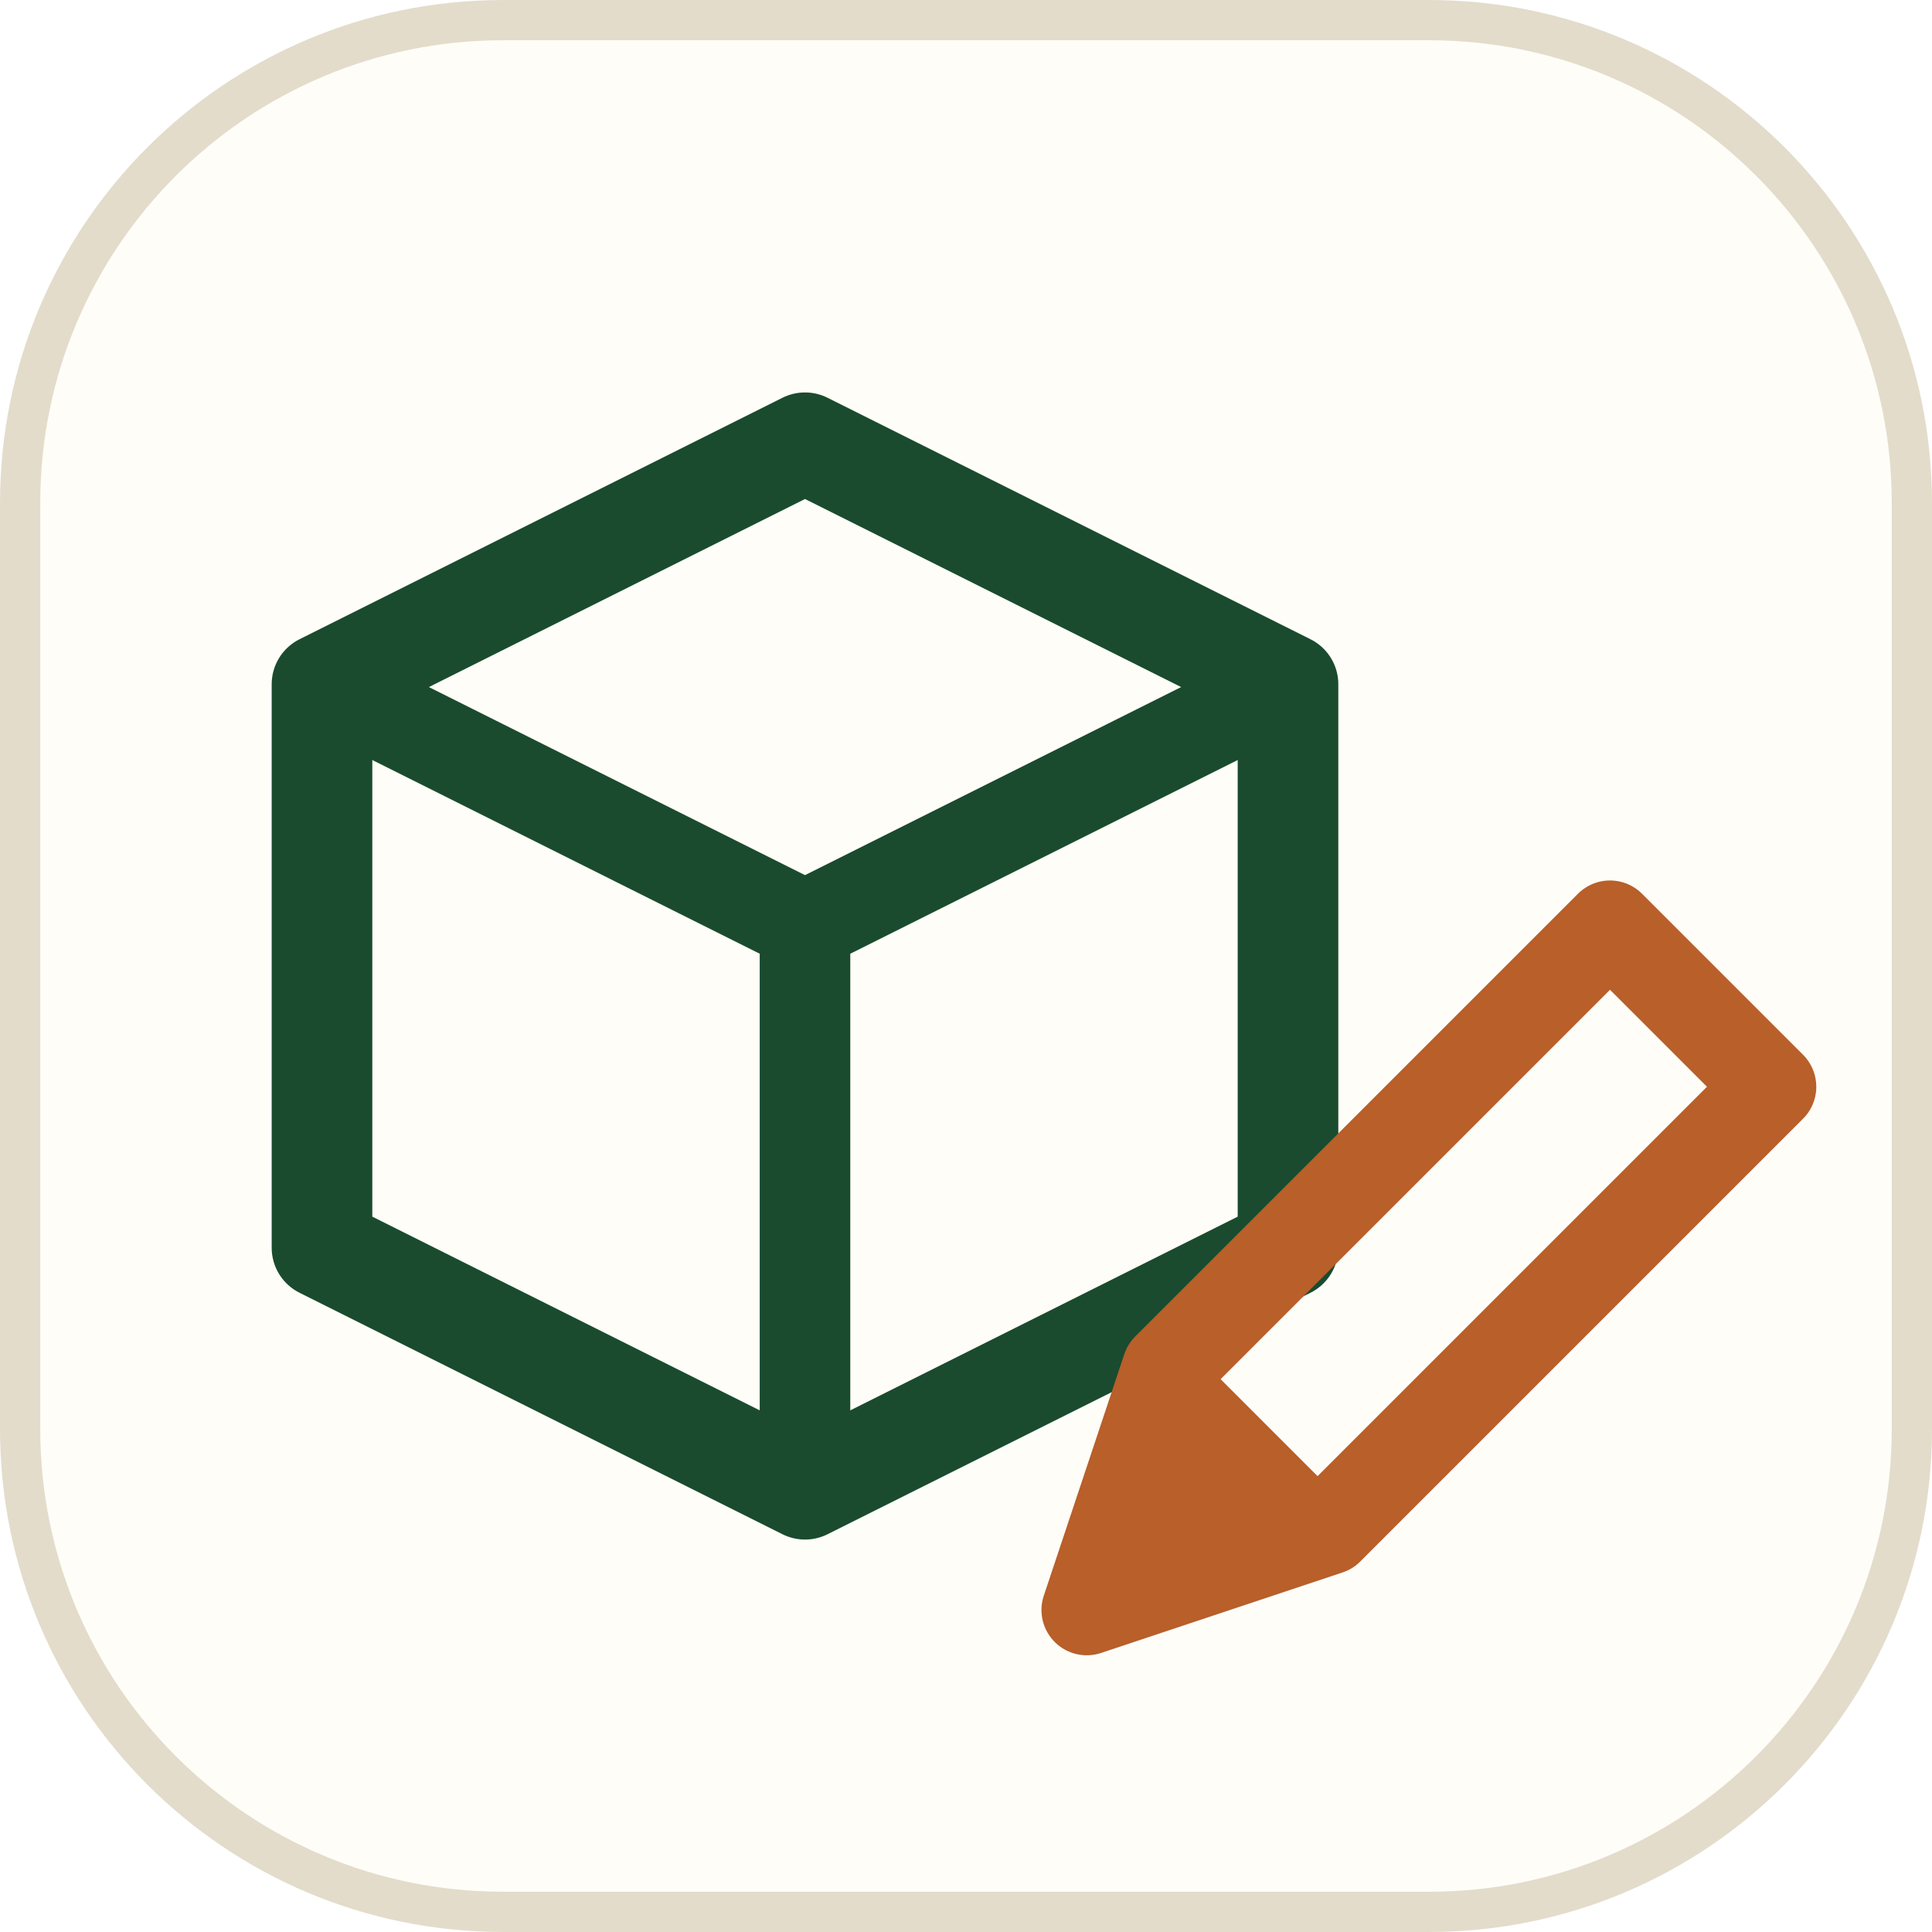
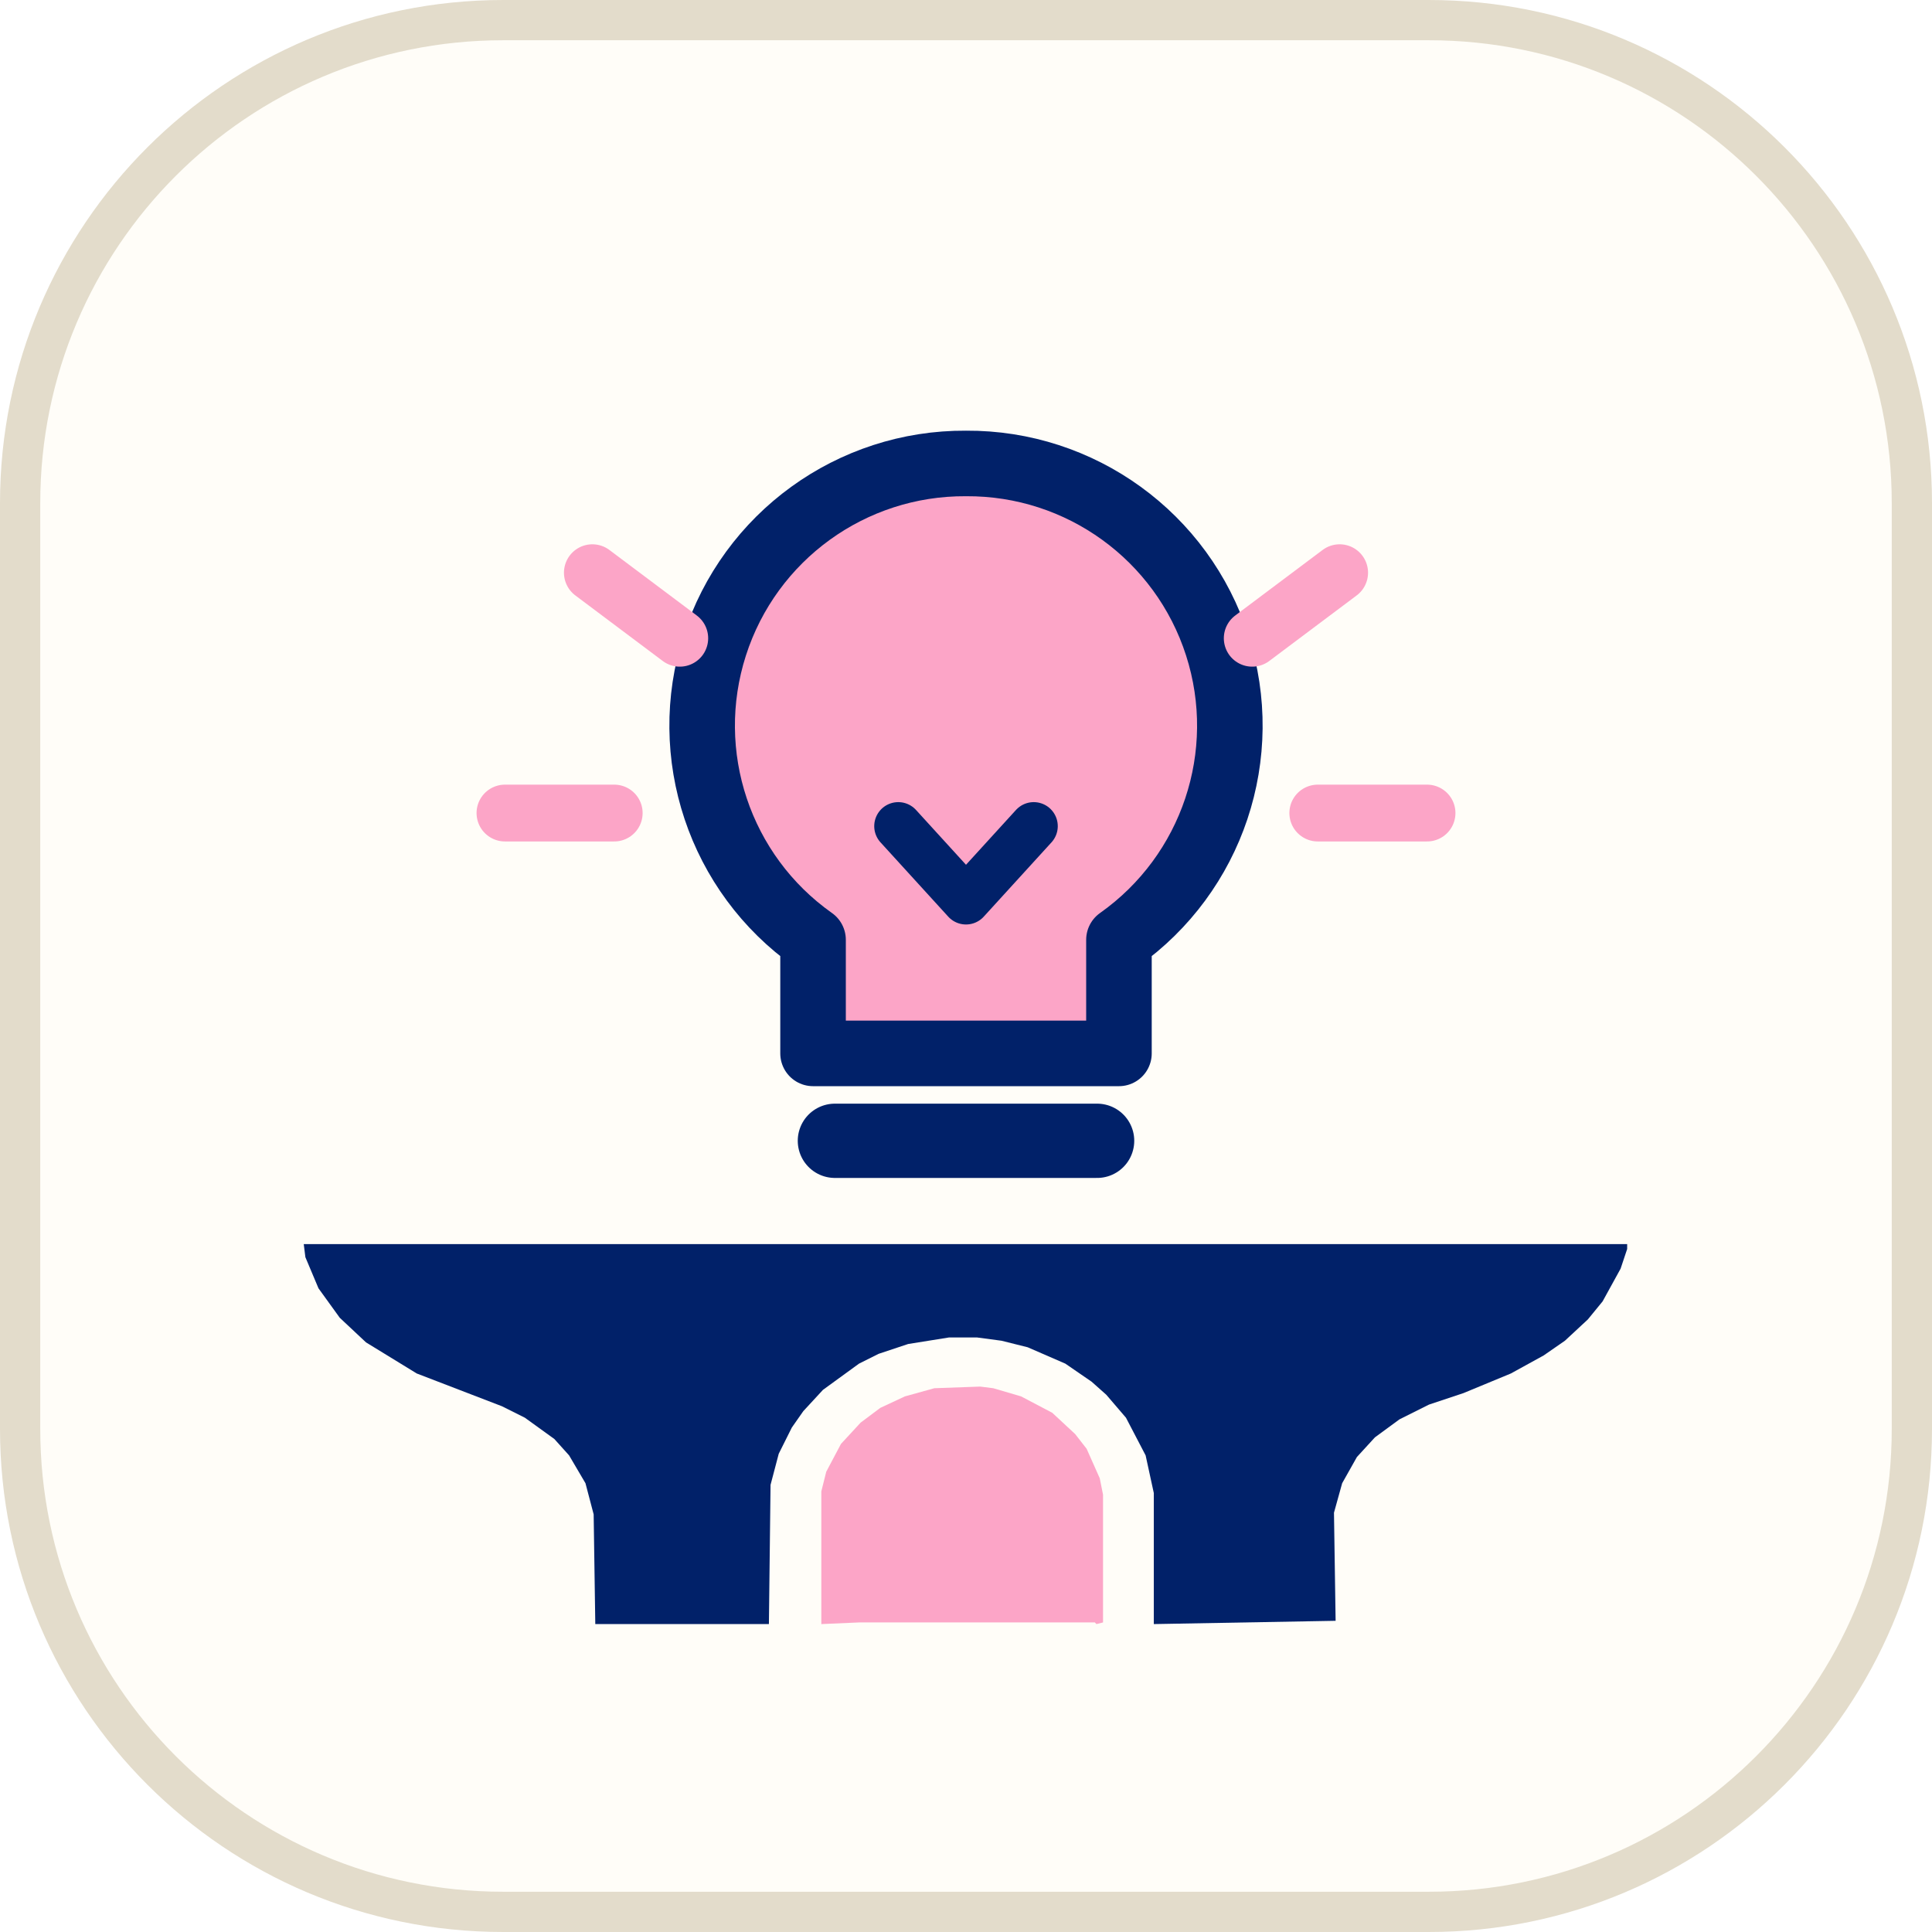
- <svg xmlns="http://www.w3.org/2000/svg" viewBox="0 0 48 48" width="48" height="48" fill="none" stroke-linecap="round" stroke-linejoin="round">
+ <svg xmlns="http://www.w3.org/2000/svg" viewBox="0 0 48 48" width="48" height="48">
  <rect x="0.5" y="0.5" width="47" height="47" rx="12" fill="#fffdf8" stroke="#e3dccb" />
-   <path d="M8 17l12-6 12 6v14l-12 6-12-6z" stroke="#1a4b2e" stroke-width="2.5" />
-   <path d="M8 17l12 6 12-6M20 23v14" stroke="#1a4b2e" stroke-width="2.25" />
-   <path d="M27 40l2-6 11-11 4 4-11 11z" stroke="#b85f2a" stroke-width="2.25" />
-   <path d="M27 40l2-6 4 4z" fill="#b85f2a" stroke="#b85f2a" stroke-width="1.5" />
+   <svg x="5" y="5" width="38" height="38" viewBox="121 -50 700 700">
+     <path d="M471 70a120 120 0 0 1 70 218v52H401v-52A120 120 0 0 1 471 70z" fill="#FCA5C7" stroke="#012169" stroke-width="30" stroke-linejoin="round" />
+     <path d="M411 380h120" stroke="#012169" stroke-width="34" stroke-linecap="round" stroke-linejoin="round" fill="none" />
+     <path d="M440 236l31 34 31-34" stroke="#012169" stroke-width="22" fill="none" stroke-linecap="round" stroke-linejoin="round" />
+     <path d="M300 120 340 150" stroke="#FCA5C7" stroke-width="26" stroke-linecap="round" />
+     <path d="M642 120 602 150" stroke="#FCA5C7" stroke-width="26" stroke-linecap="round" />
+     <path d="M260 230 310 230" stroke="#FCA5C7" stroke-width="26" stroke-linecap="round" />
+     <path d="M682 230 632 230" stroke="#FCA5C7" stroke-width="26" stroke-linecap="round" />
+     <path fill-rule="evenodd" fill="rgb(0.392%, 12.941%, 41.176%)" fill-opacity="1" d="M 167.91 427.273 L 168.66 433.27 L 174.656 447.512 L 184.402 461.004 L 196.395 472.25 L 219.633 486.492 L 258.613 501.484 L 269.105 506.73 L 282.602 516.477 L 289.348 523.973 L 296.844 536.715 L 300.59 550.957 L 301.34 601.18 L 380.797 601.18 L 381.547 537.465 L 385.297 523.223 L 391.293 511.227 L 396.539 503.73 L 405.535 493.988 L 422.027 481.992 L 431.02 477.496 L 444.516 473 L 463.254 470 L 475.996 470 L 487.242 471.5 L 499.234 474.496 L 516.477 481.992 L 528.469 490.238 L 535.215 496.234 L 544.211 506.73 L 553.207 523.973 L 556.953 541.211 L 556.953 601.18 L 640.16 599.68 L 639.41 550.207 L 643.156 536.715 L 649.906 524.723 L 658.148 515.727 L 669.395 507.48 L 682.887 500.734 L 698.629 495.488 L 720.367 486.492 L 735.359 478.246 L 745.105 471.5 L 755.598 461.754 L 762.344 453.508 L 770.59 438.516 L 773.59 429.523 L 773.59 427.273 Z M 167.91 427.273 " />
+     <path fill-rule="evenodd" fill="rgb(98.822%, 64.705%, 78.038%)" fill-opacity="1" d="M 413.781 518.723 L 407.035 531.469 L 404.785 540.461 L 404.785 601.18 L 422.027 600.43 L 529.969 600.43 L 530.719 601.18 L 533.715 600.43 L 533.715 541.961 L 532.219 534.465 L 526.219 520.973 L 520.973 514.227 L 510.48 504.48 L 496.234 496.984 L 483.492 493.238 L 477.496 492.488 L 456.508 493.238 L 443.016 496.984 L 431.77 502.234 L 422.773 508.98 Z M 413.781 518.723 " />
+   </svg>
</svg>
